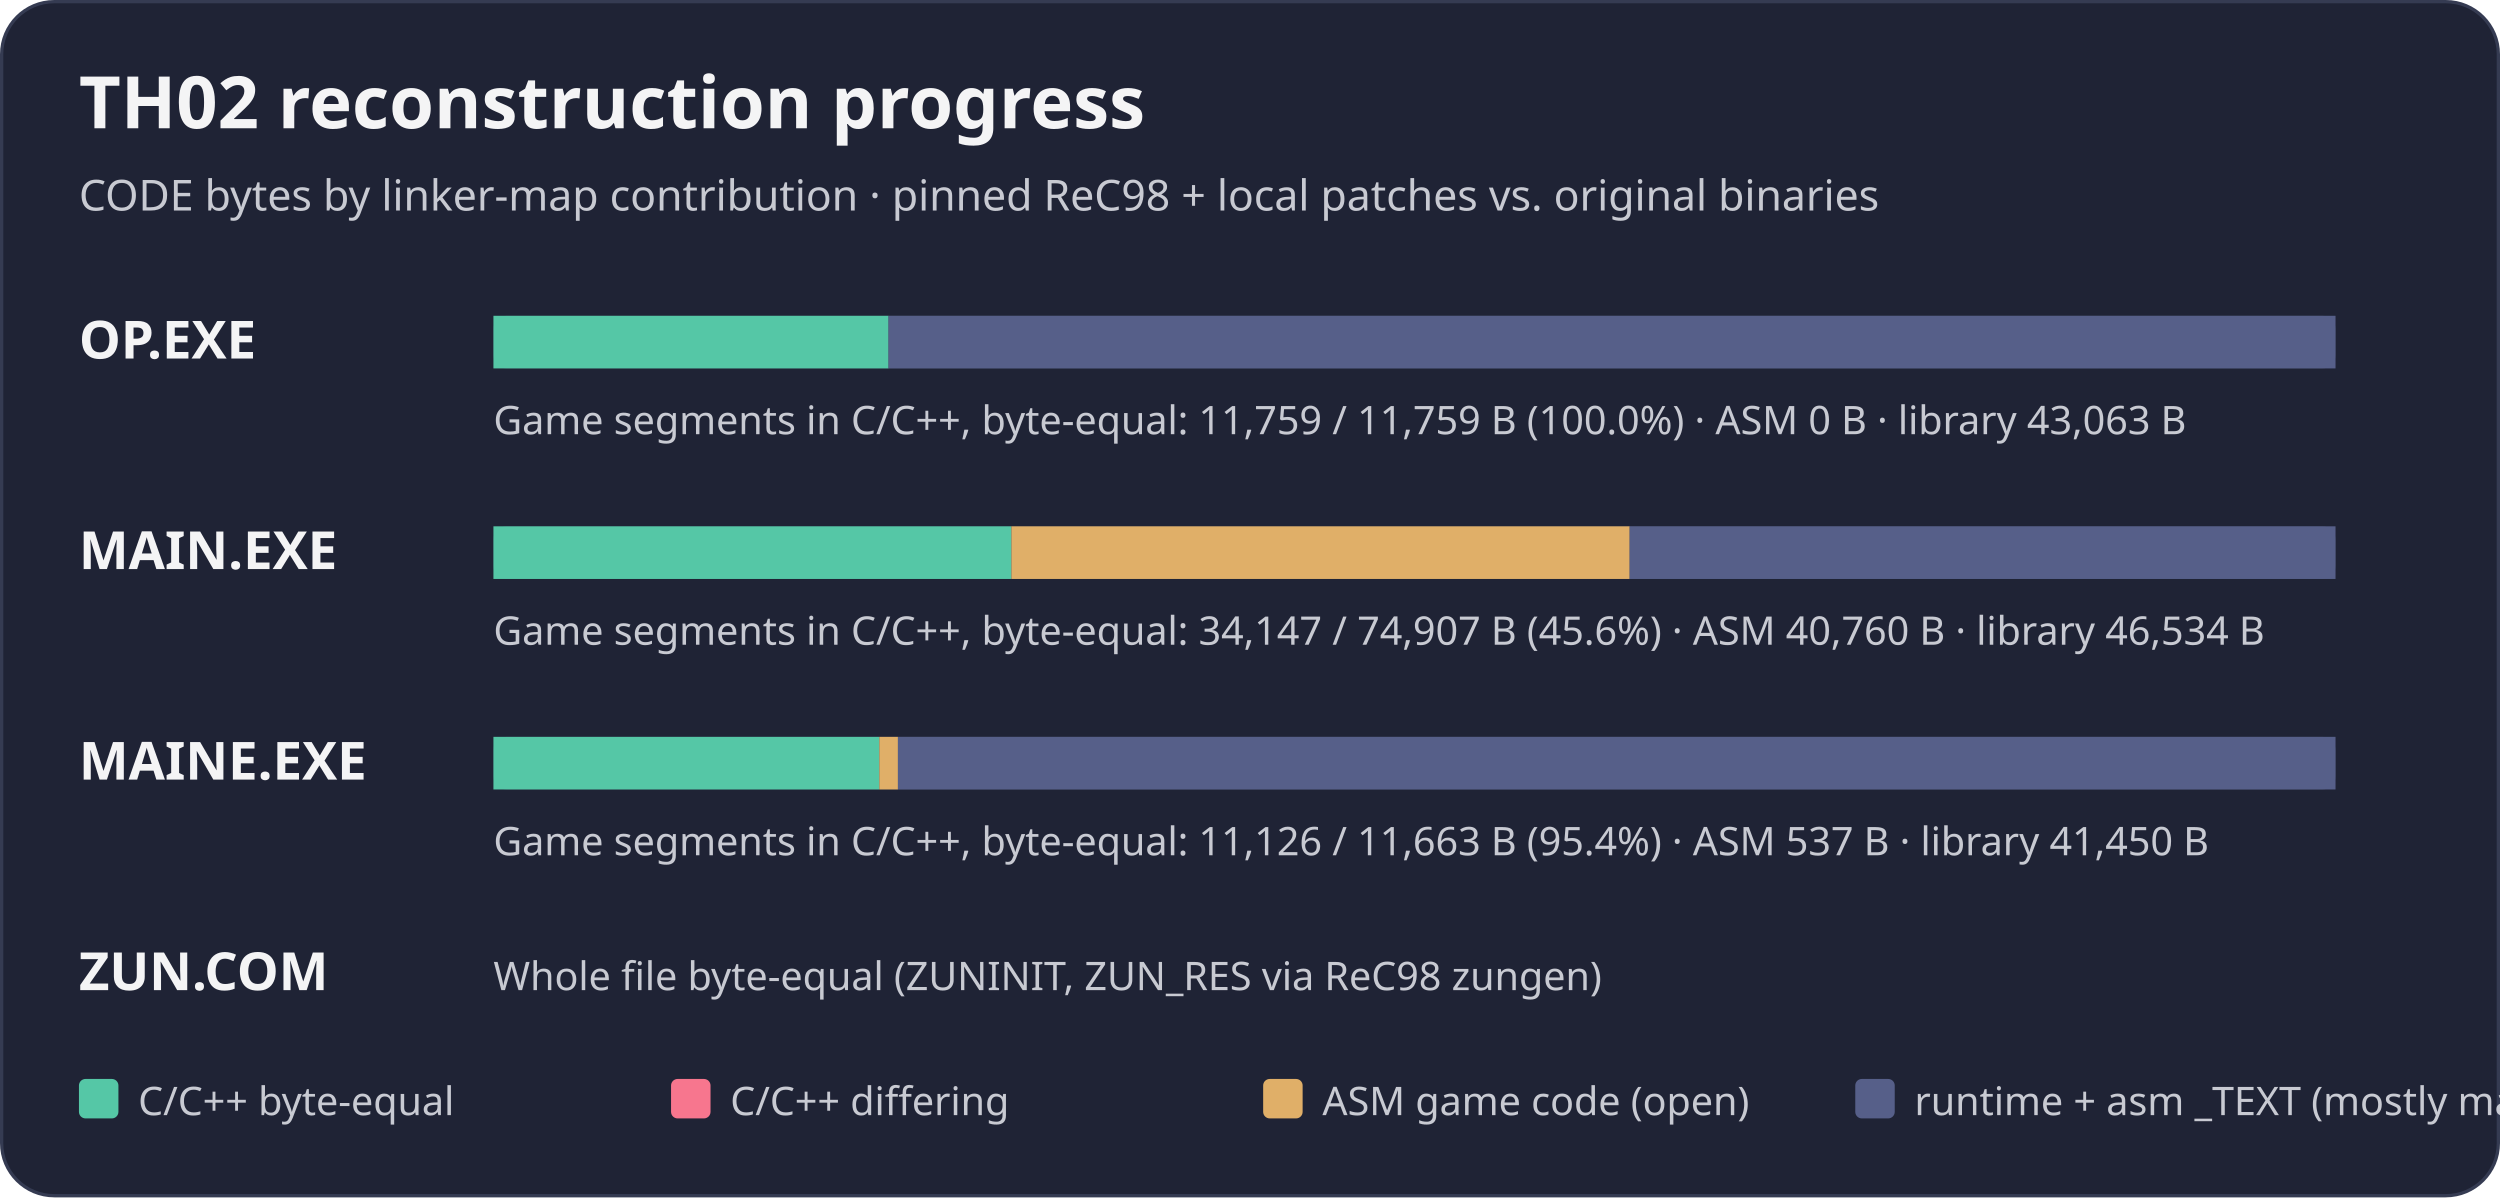
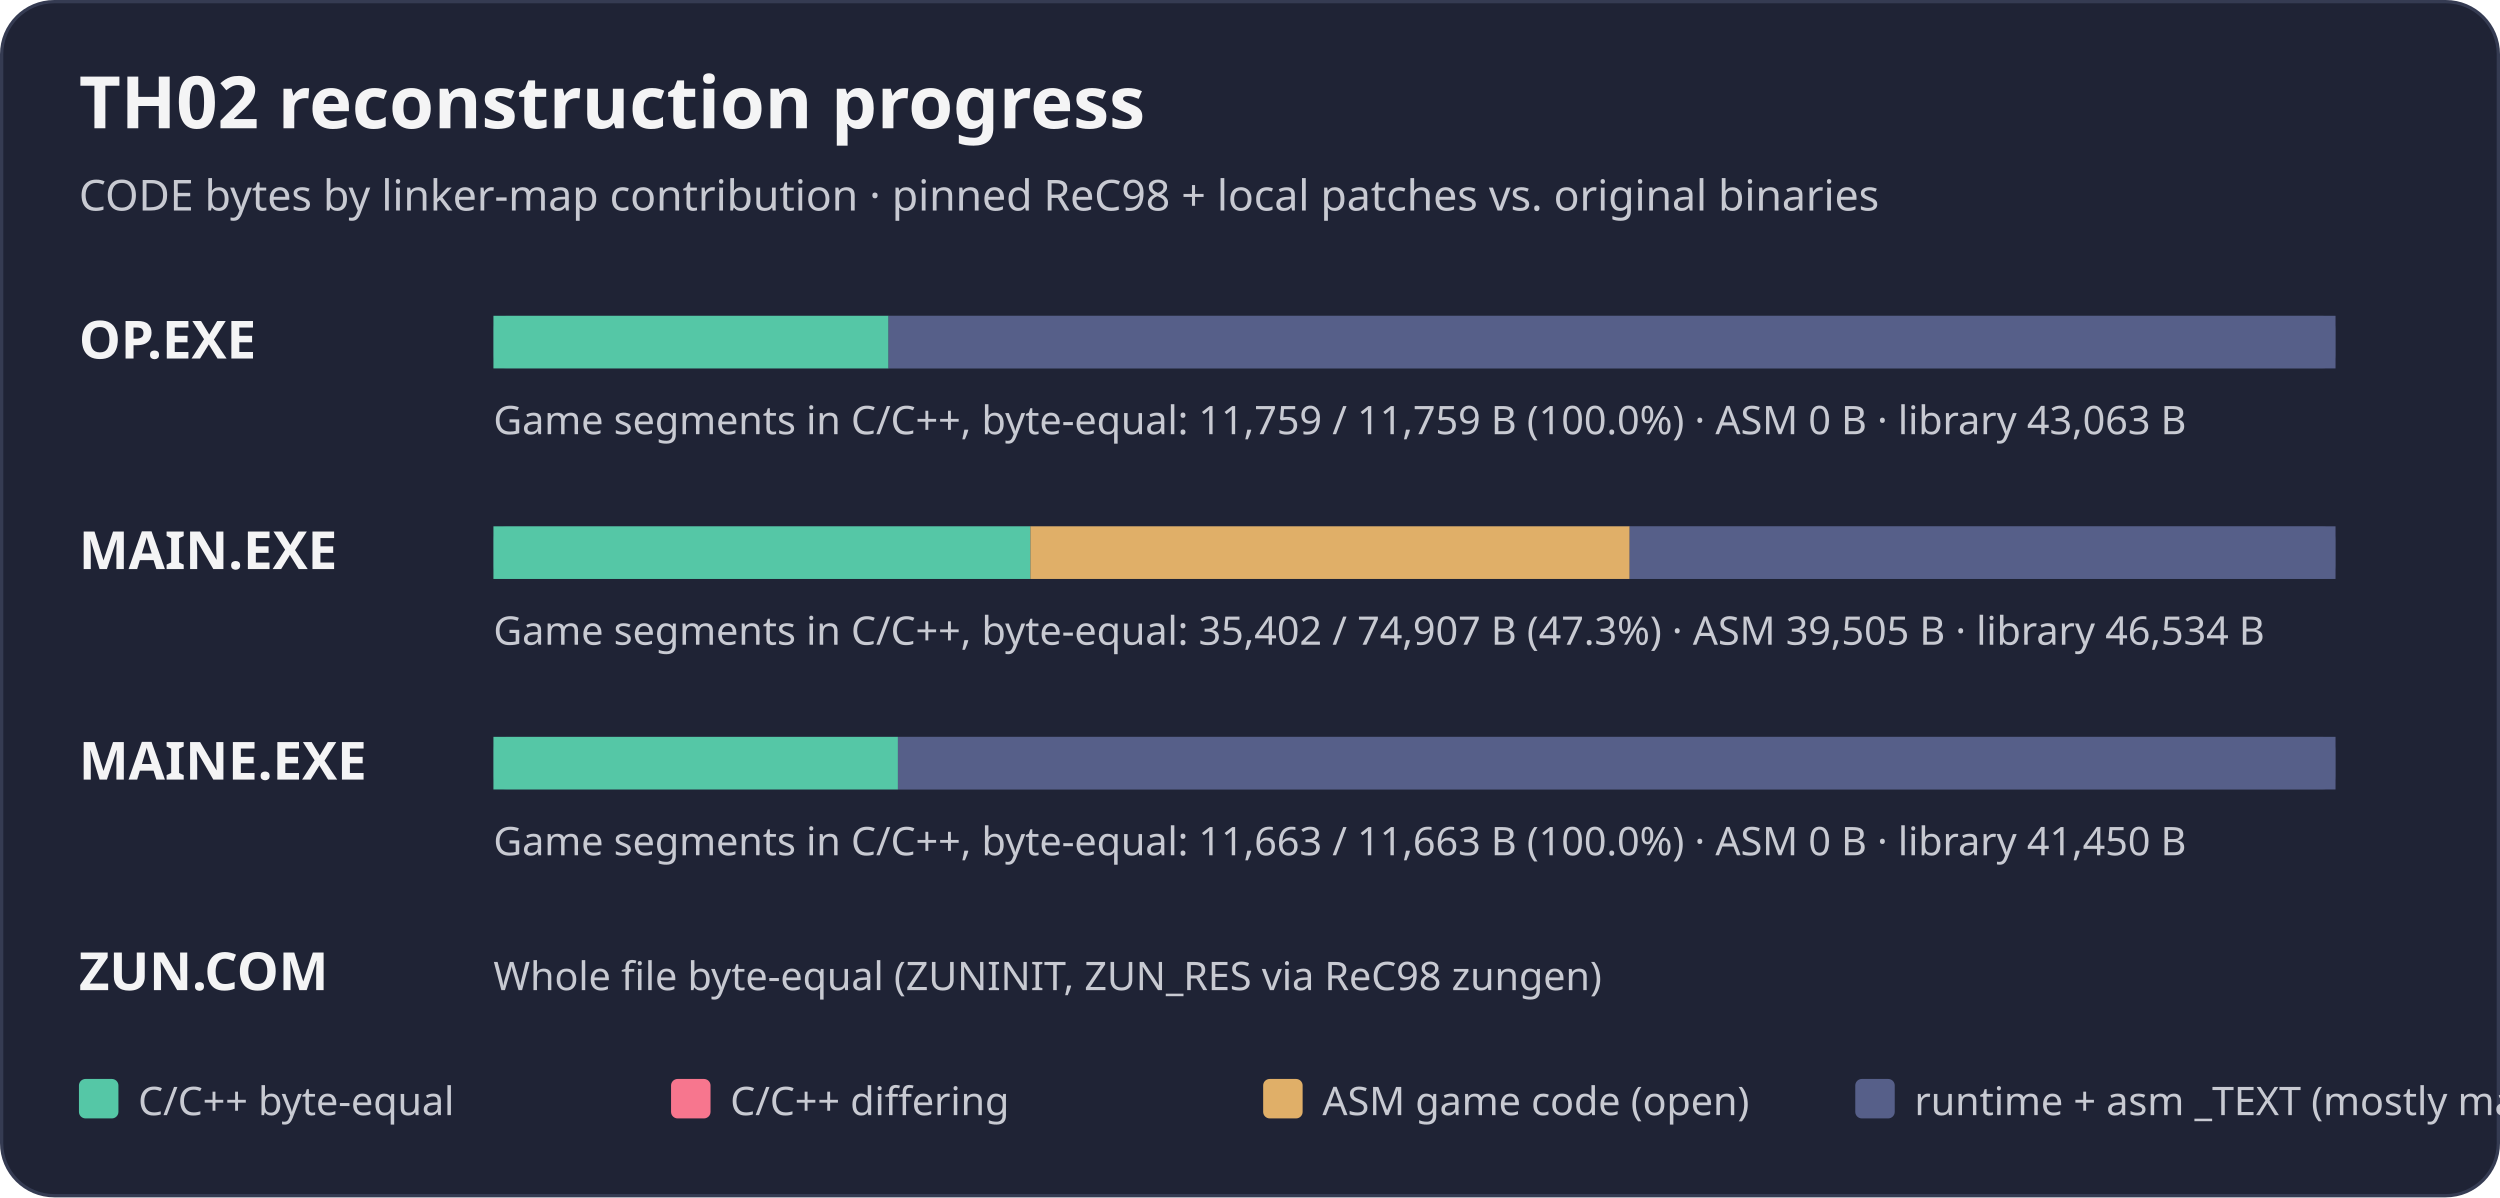
<svg xmlns="http://www.w3.org/2000/svg" width="760" height="364" viewBox="0 0 760 364" role="img" aria-label="TH02 reconstruction progress">
  <rect x="0.5" y="0.5" width="759" height="363" rx="16" fill="#1f2335" stroke="#353b52" />
  <text x="24" y="39" fill="#f4f4f5" font-family="sans-serif" font-size="22" font-weight="600">TH02 reconstruction progress</text>
  <text x="24" y="64" fill="#c8cad2" font-family="sans-serif" font-size="13">CODE bytes by linker-map contribution · pinned ReC98 + local patches vs. original binaries</text>
  <text x="24" y="109" fill="#f4f4f5" font-family="sans-serif" font-size="16" font-weight="600">OP.EXE</text>
  <rect x="150" y="96" width="560" height="16" rx="4" fill="#353b52" />
  <rect x="150.00" y="96" width="120.12" height="16" fill="#55c7a6" />
  <rect x="270.12" y="96" width="439.88" height="16" fill="#565f89" />
  <text x="150" y="132" fill="#c8cad2" font-family="sans-serif" font-size="12">Game segments in C/C++, byte-equal: 11,759 / 11,759 B (100.0%) · ASM 0 B · library 43,063 B</text>
  <text x="24" y="173" fill="#f4f4f5" font-family="sans-serif" font-size="16" font-weight="600">MAIN.EXE</text>
  <rect x="150" y="160" width="560" height="16" rx="4" fill="#353b52" />
-   <rect x="150.00" y="160" width="157.46" height="16" fill="#55c7a6" />
-   <rect x="307.46" y="160" width="187.96" height="16" fill="#e0af68" />
+   <rect x="150.00" y="160" width="163.25" height="16" fill="#55c7a6" />
+   <rect x="313.25" y="160" width="182.17" height="16" fill="#e0af68" />
  <rect x="495.42" y="160" width="214.58" height="16" fill="#565f89" />
-   <text x="150" y="196" fill="#c8cad2" font-family="sans-serif" font-size="12">Game segments in C/C++, byte-equal: 34,147 / 74,907 B (45.6%) · ASM 40,760 B · library 46,534 B</text>
+   <text x="150" y="196" fill="#c8cad2" font-family="sans-serif" font-size="12">Game segments in C/C++, byte-equal: 35,402 / 74,907 B (47.3%) · ASM 39,505 B · library 46,534 B</text>
  <text x="24" y="237" fill="#f4f4f5" font-family="sans-serif" font-size="16" font-weight="600">MAINE.EXE</text>
  <rect x="150" y="224" width="560" height="16" rx="4" fill="#353b52" />
-   <rect x="150.00" y="224" width="117.31" height="16" fill="#55c7a6" />
-   <rect x="267.31" y="224" width="5.66" height="16" fill="#e0af68" />
+   <rect x="150.00" y="224" width="122.97" height="16" fill="#55c7a6" />
  <rect x="272.97" y="224" width="437.03" height="16" fill="#565f89" />
-   <text x="150" y="260" fill="#c8cad2" font-family="sans-serif" font-size="12">Game segments in C/C++, byte-equal: 11,126 / 11,663 B (95.4%) · ASM 537 B · library 41,450 B</text>
+   <text x="150" y="260" fill="#c8cad2" font-family="sans-serif" font-size="12">Game segments in C/C++, byte-equal: 11,663 / 11,663 B (100.0%) · ASM 0 B · library 41,450 B</text>
  <text x="24" y="301" fill="#f4f4f5" font-family="sans-serif" font-size="16" font-weight="600">ZUN.COM</text>
  <text x="150" y="301" fill="#c8cad2" font-family="sans-serif" font-size="12">Whole file byte-equal (ZUNINIT, ZUN_RES via ReC98 zungen)</text>
  <rect x="24" y="328" width="12" height="12" rx="2" fill="#55c7a6" />
  <text x="42" y="339" fill="#c8cad2" font-family="sans-serif" font-size="12">C/C++ byte-equal</text>
  <rect x="204" y="328" width="12" height="12" rx="2" fill="#f7768e" />
  <text x="222" y="339" fill="#c8cad2" font-family="sans-serif" font-size="12">C/C++ differing</text>
  <rect x="384" y="328" width="12" height="12" rx="2" fill="#e0af68" />
  <text x="402" y="339" fill="#c8cad2" font-family="sans-serif" font-size="12">ASM game code (open)</text>
  <rect x="564" y="328" width="12" height="12" rx="2" fill="#565f89" />
  <text x="582" y="339" fill="#c8cad2" font-family="sans-serif" font-size="12">runtime + asm _TEXT (mostly master.lib)</text>
</svg>
